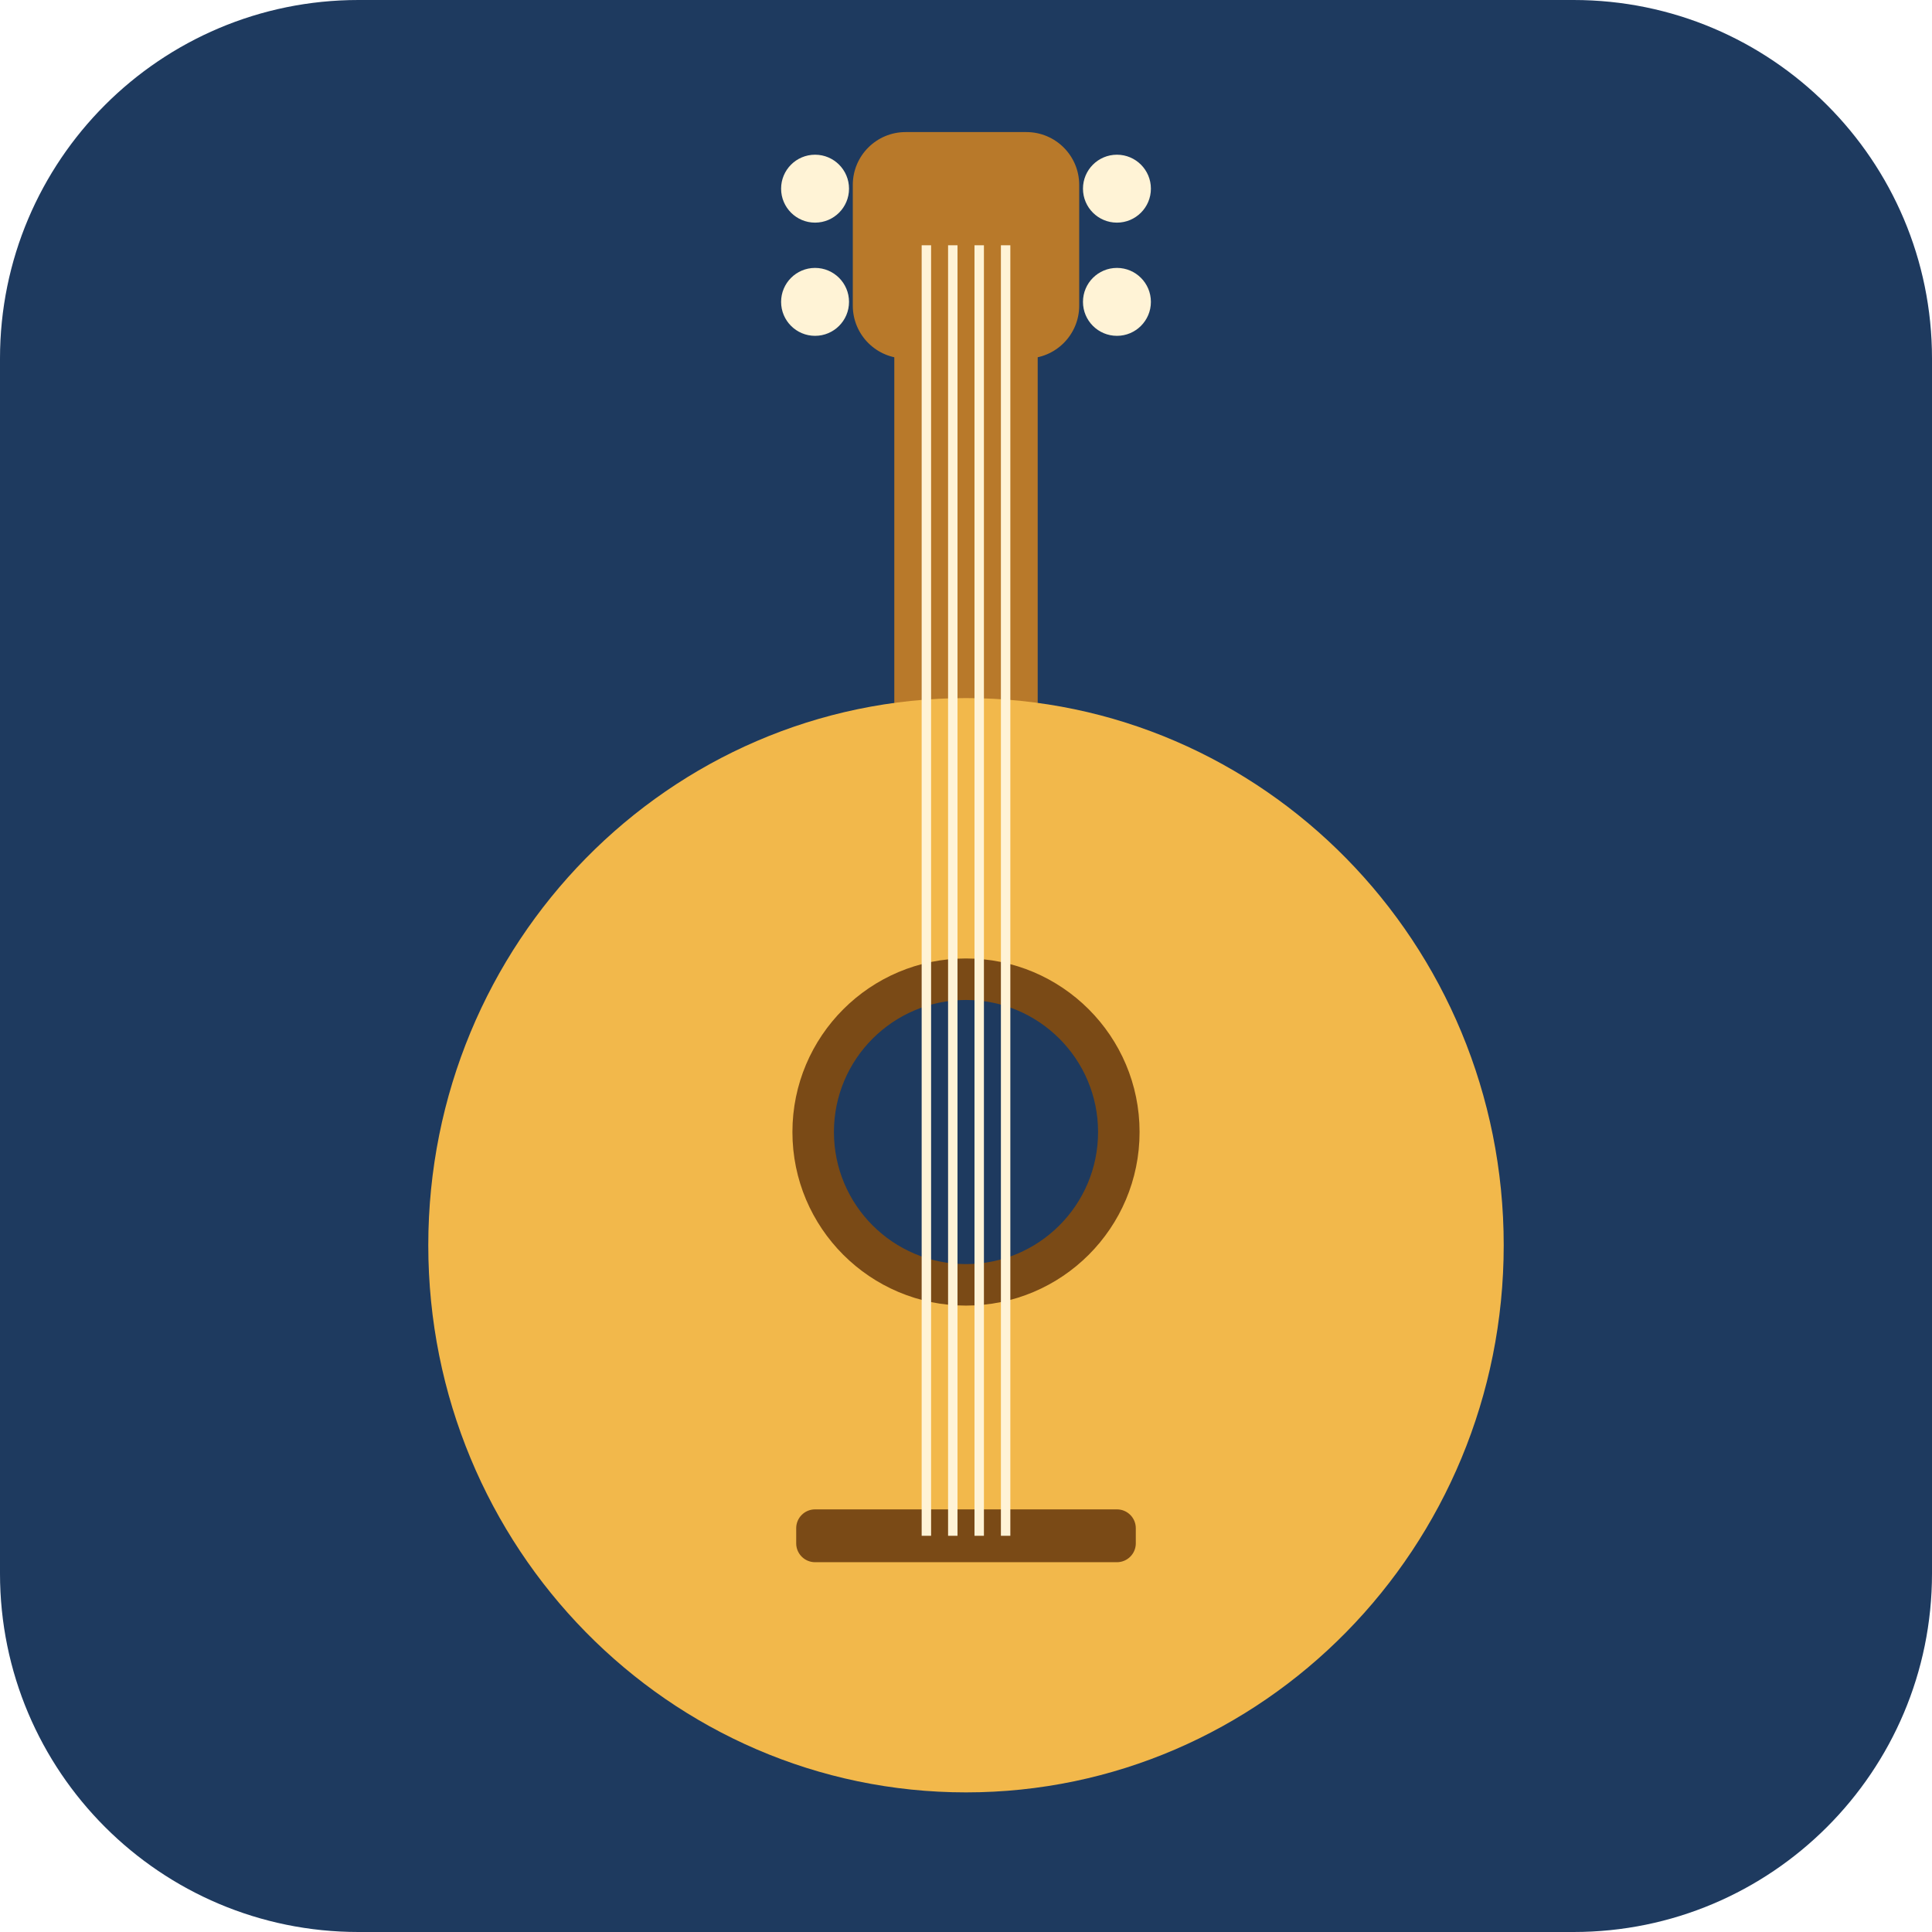
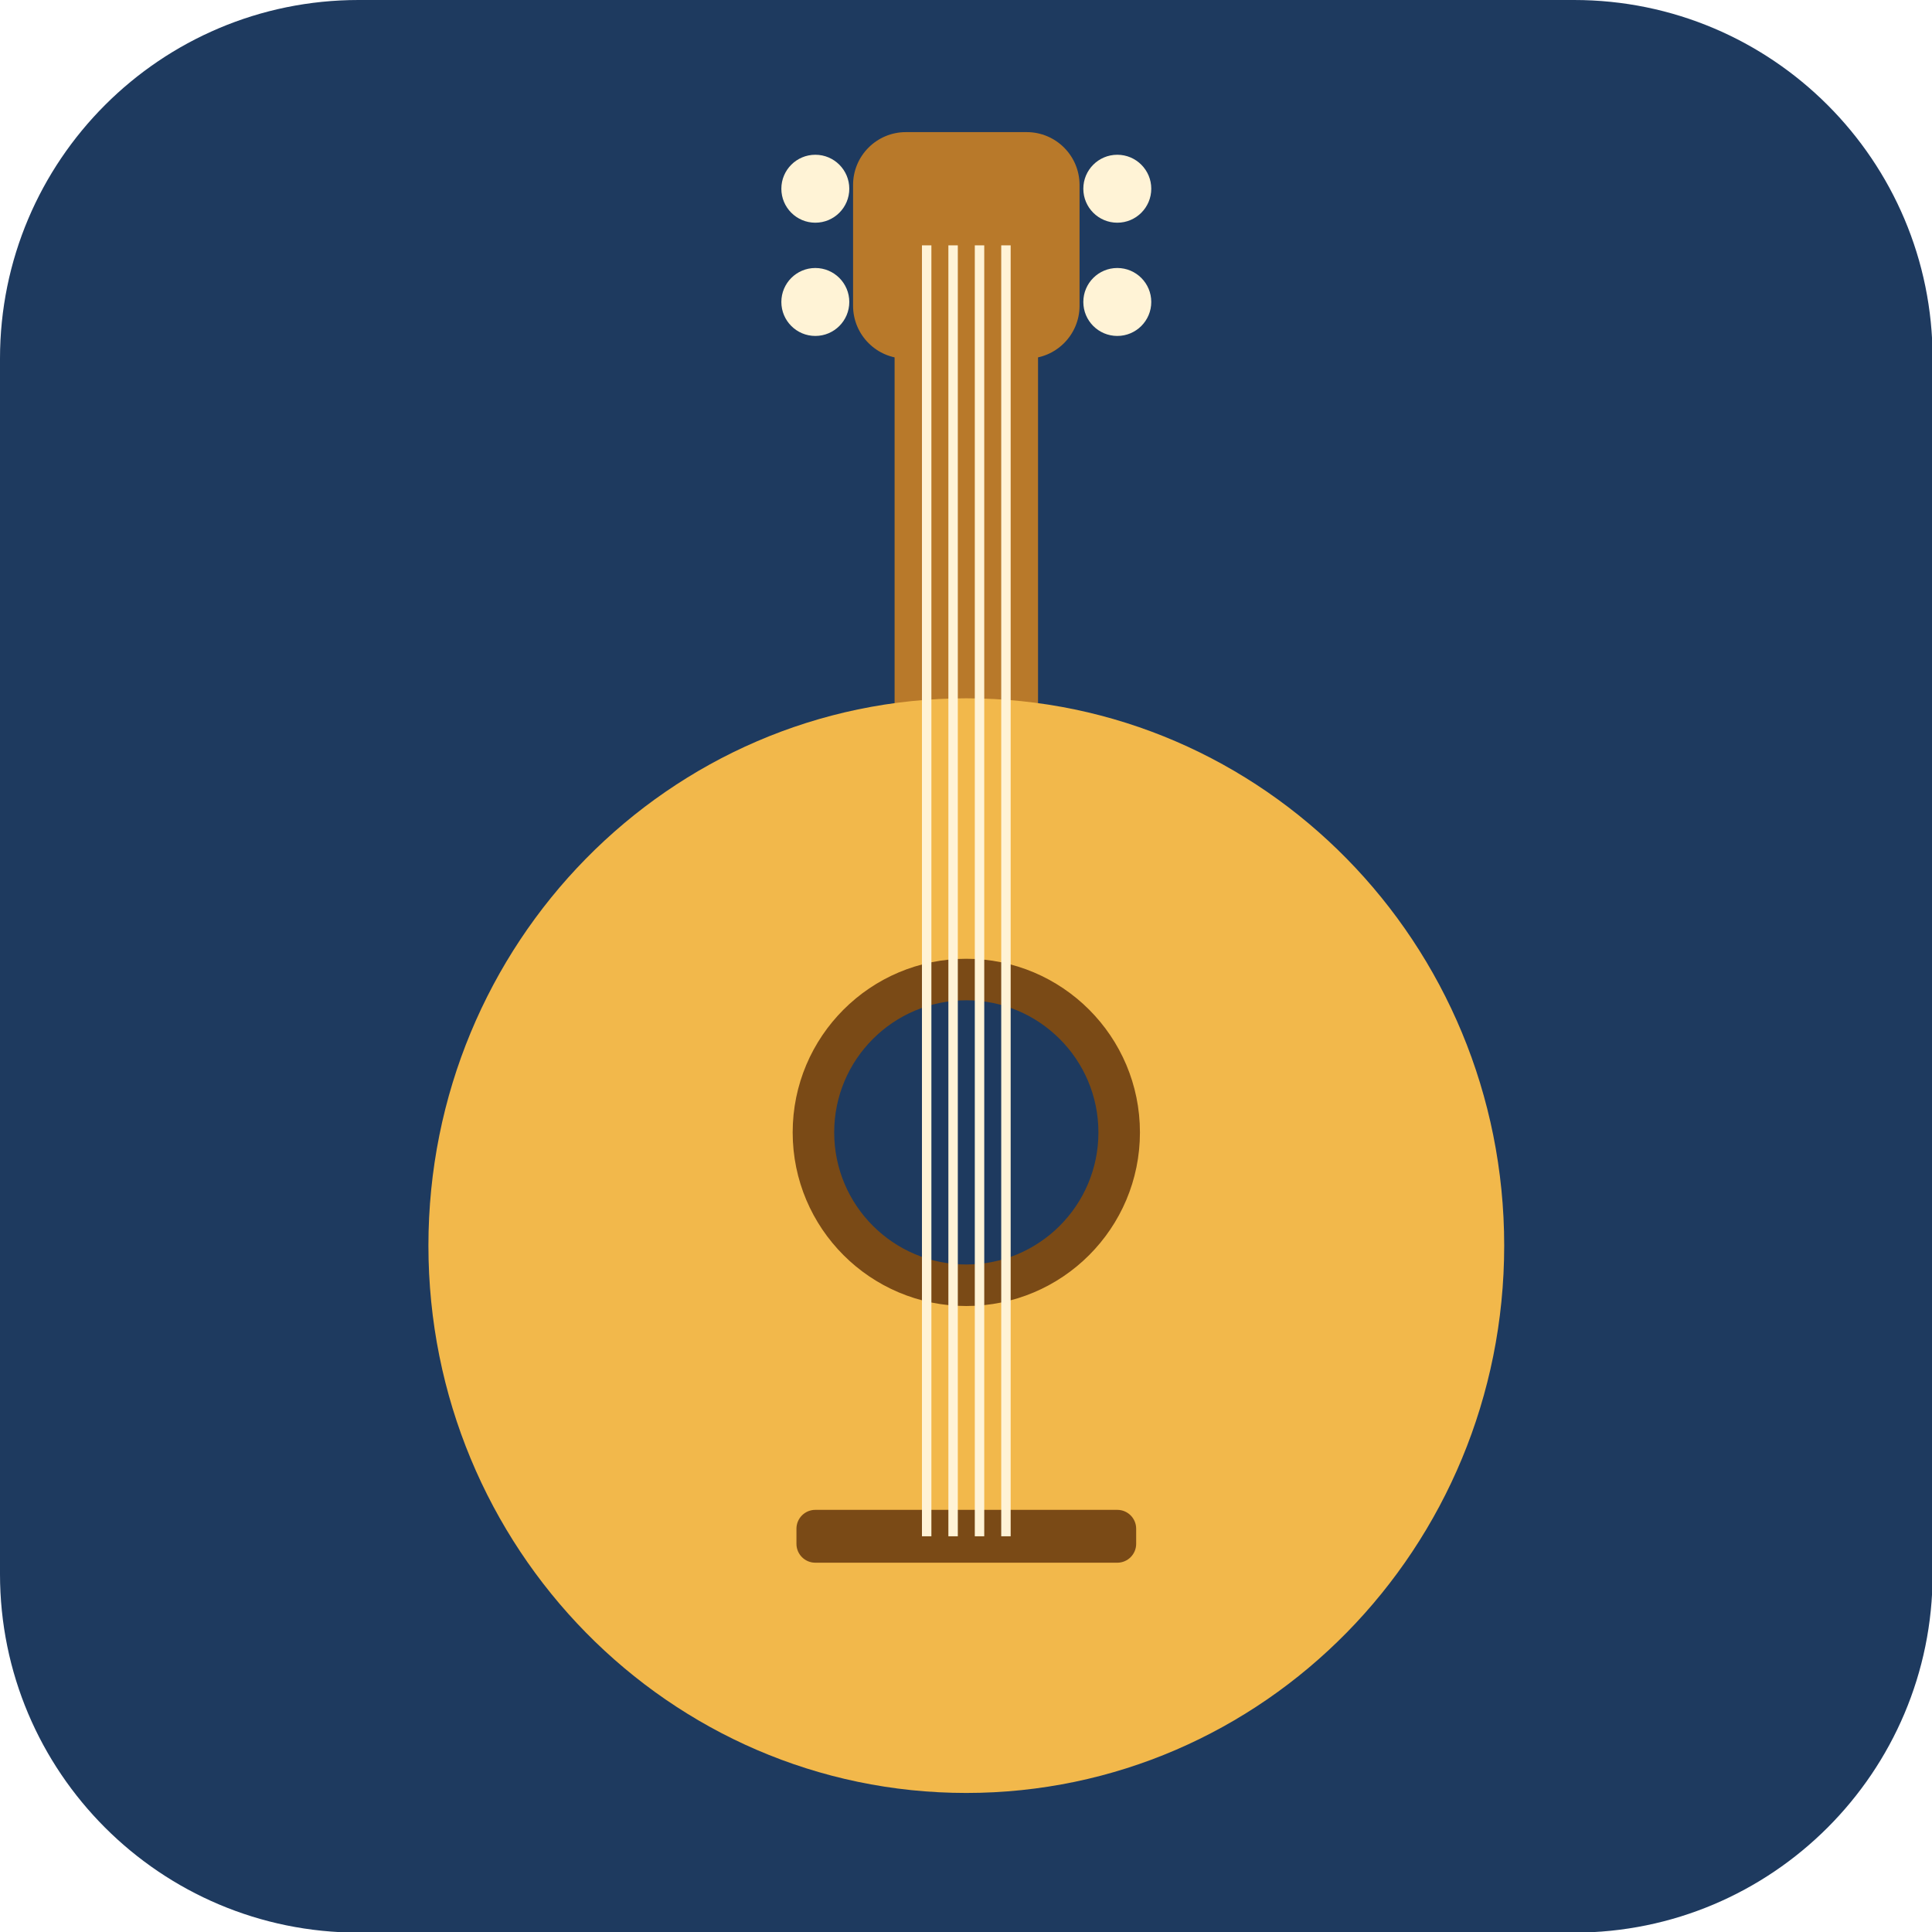
<svg xmlns="http://www.w3.org/2000/svg" width="16" height="16">
-   <g transform="translate(0 0)scale(0.015625)">
-     <rect width="1024" height="1024" rx="190" fill="#1e3a5f" />
-     <rect x="452" y="70" width="120" height="120" rx="28" fill="#b8792a" />
+   <g transform="scale(.01563)">
+     <rect width="1024" height="1024" fill="#1e3a5f" rx="190" />
+     <rect width="120" height="120" x="452" y="70" fill="#b8792a" rx="28" />
    <circle cx="432" cy="100" r="18" fill="#fff3d6" />
    <circle cx="432" cy="160" r="18" fill="#fff3d6" />
    <circle cx="592" cy="100" r="18" fill="#fff3d6" />
    <circle cx="592" cy="160" r="18" fill="#fff3d6" />
-     <rect x="474" y="170" width="76" height="350" fill="#b8792a" />
-     <ellipse cx="512" cy="660" rx="285" ry="290" fill="#f2b84b" />
+     <path fill="#b8792a" d="M474 170H550V520H474z" />
+     <ellipse cx="512" cy="660" fill="#f2b84b" rx="285" ry="290" />
    <circle cx="512" cy="600" r="92" fill="#7a4a16" />
    <circle cx="512" cy="600" r="70" fill="#1e3a5f" />
-     <rect x="422" y="800" width="180" height="28" rx="10" fill="#7a4a16" />
+     <rect width="180" height="28" x="422" y="800" fill="#7a4a16" rx="10" />
    <path stroke="#fff3d6" stroke-width="5" d="M491 130V814 M505 130V814 M519 130V814 M533 130V814" />
  </g>
</svg>
